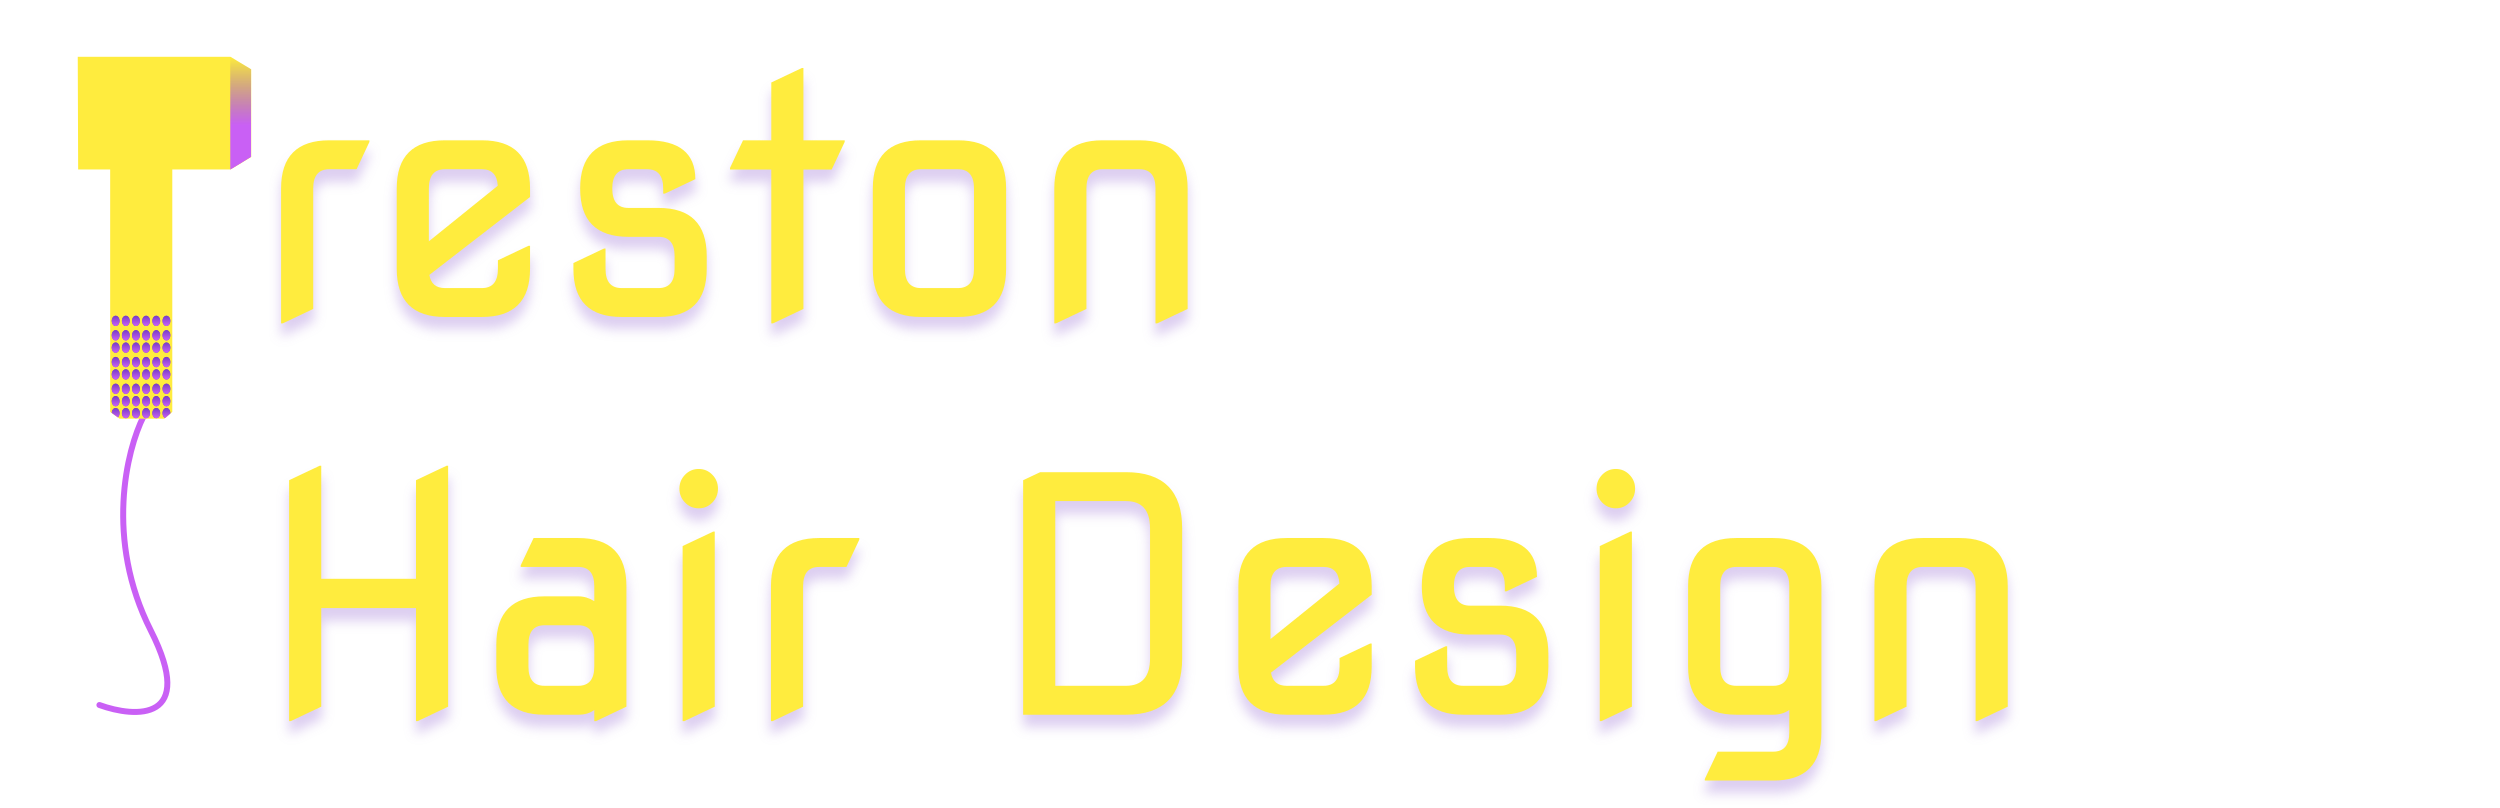
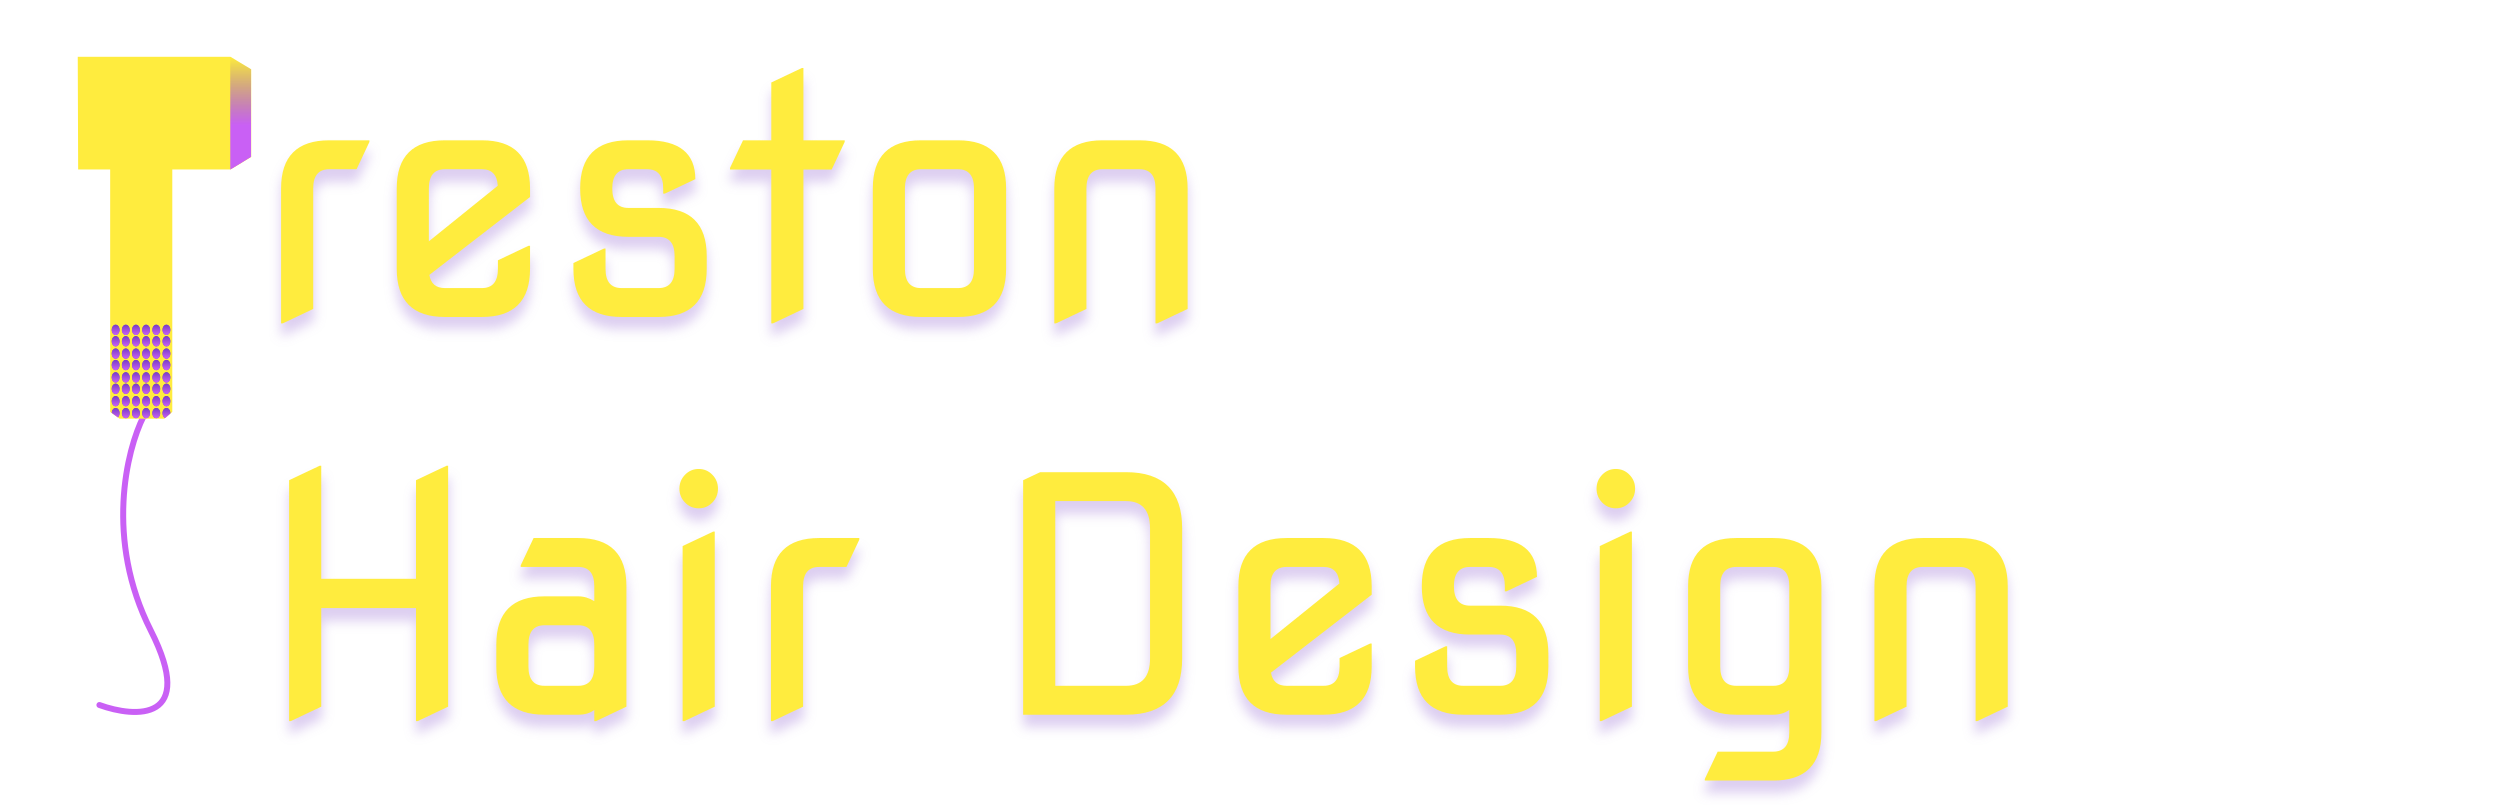
<svg xmlns="http://www.w3.org/2000/svg" width="836" height="270" viewBox="0 0 836 270" fill="none">
  <g filter="url(#filter0_d)">
    <path d="M93.994 108.148V63.031C93.994 52.289 99.365 46.918 110.107 46.918H123.535V47.455L119.238 56.586H110.107C106.527 56.586 104.736 58.734 104.736 63.031V103.314L94.531 108.148H93.994ZM148.779 106C138.037 106 132.666 100.629 132.666 89.887V63.031C132.666 52.289 138.037 46.918 148.779 46.918H161.133C171.875 46.918 177.246 52.289 177.246 63.031V65.878L143.569 91.928C144.071 94.864 145.807 96.332 148.779 96.332H161.133C164.714 96.332 166.504 94.184 166.504 89.887V87.04L176.709 82.206H177.246V89.887C177.246 100.629 171.875 106 161.133 106H148.779ZM143.408 80.702L166.45 62.118C166.235 58.43 164.463 56.586 161.133 56.586H148.779C145.199 56.586 143.408 58.734 143.408 63.031V80.702ZM207.861 106C197.119 106 191.748 100.629 191.748 89.887V87.953L201.953 83.119H202.49V89.887C202.49 94.184 204.281 96.332 207.861 96.332H220.215C223.796 96.332 225.586 94.184 225.586 89.887V85.644C225.586 81.347 223.796 79.198 220.215 79.198H210.117C199.375 79.198 194.004 73.809 194.004 63.031C194.004 52.289 199.375 46.918 210.117 46.918H216.401C227.144 46.918 232.515 51.251 232.515 59.916L222.31 64.75H221.772V63.031C221.772 58.734 219.982 56.586 216.401 56.586H210.117C206.536 56.586 204.746 58.734 204.746 63.031C204.746 67.364 206.536 69.53 210.117 69.53H220.215C230.957 69.53 236.328 74.901 236.328 85.644V89.887C236.328 100.629 230.957 106 220.215 106H207.861ZM257.92 108.148V56.693H244.116V56.156L248.467 46.918H257.92V27.582L268.125 22.748H268.662V46.918H282.466V47.455L278.115 56.693H268.662V103.314L258.457 108.148H257.92ZM307.979 96.332H320.332C323.913 96.332 325.703 94.184 325.703 89.887V63.031C325.703 58.734 323.913 56.586 320.332 56.586H307.979C304.398 56.586 302.607 58.734 302.607 63.031V89.887C302.607 94.184 304.398 96.332 307.979 96.332ZM307.979 106C297.236 106 291.865 100.629 291.865 89.887V63.031C291.865 52.289 297.236 46.918 307.979 46.918H320.332C331.074 46.918 336.445 52.289 336.445 63.031V89.887C336.445 100.629 331.074 106 320.332 106H307.979ZM352.559 108.148V63.031C352.559 52.289 357.93 46.918 368.672 46.918H381.025C391.768 46.918 397.139 52.289 397.139 63.031V103.314L386.934 108.148H386.396V63.031C386.396 58.734 384.606 56.586 381.025 56.586H368.672C365.091 56.586 363.301 58.734 363.301 63.031V103.314L353.096 108.148H352.559ZM96.68 241.148V160.582L106.885 155.748H107.422V193.561H139.111V160.582L149.316 155.748H149.854V236.314L139.648 241.148H139.111V203.336H107.422V236.314L97.217 241.148H96.68ZM182.08 229.332H193.359C196.94 229.332 198.73 227.184 198.73 222.887V215.528C198.73 211.231 196.94 209.083 193.359 209.083H182.08C178.499 209.083 176.709 211.231 176.709 215.528V222.887C176.709 227.184 178.499 229.332 182.08 229.332ZM182.08 239C171.338 239 165.967 233.629 165.967 222.887V215.528C165.967 204.786 171.338 199.415 182.08 199.415H193.359C195.221 199.415 197.012 199.952 198.73 201.026V196.031C198.73 191.734 196.94 189.586 193.359 189.586H174.131V189.049L178.428 179.918H193.359C204.102 179.918 209.473 185.289 209.473 196.031V236.314L199.268 241.148H198.73V237.389C197.37 238.463 195.579 239 193.359 239H182.08ZM229.077 168.048C227.824 166.759 227.197 165.219 227.197 163.429C227.197 161.603 227.824 160.045 229.077 158.756C230.33 157.467 231.852 156.822 233.643 156.822C235.433 156.822 236.955 157.467 238.208 158.756C239.461 160.045 240.088 161.603 240.088 163.429C240.088 165.219 239.461 166.759 238.208 168.048C236.955 169.337 235.433 169.981 233.643 169.981C231.852 169.981 230.33 169.337 229.077 168.048ZM228.271 241.148V182.604L238.477 177.77H239.014V236.314L228.809 241.148H228.271ZM257.812 241.148V196.031C257.812 185.289 263.184 179.918 273.926 179.918H287.354V180.455L283.057 189.586H273.926C270.345 189.586 268.555 191.734 268.555 196.031V236.314L258.35 241.148H257.812ZM352.881 229.332H376.514C381.885 229.332 384.57 226.288 384.57 220.201V176.695C384.57 170.608 381.885 167.564 376.514 167.564H352.881V229.332ZM342.139 239V160.582L347.832 157.896H376.514C389.046 157.896 395.312 164.163 395.312 176.695V220.201C395.312 232.734 389.046 239 376.514 239H342.139ZM430.225 239C419.482 239 414.111 233.629 414.111 222.887V196.031C414.111 185.289 419.482 179.918 430.225 179.918H442.578C453.32 179.918 458.691 185.289 458.691 196.031V198.878L425.015 224.928C425.516 227.864 427.253 229.332 430.225 229.332H442.578C446.159 229.332 447.949 227.184 447.949 222.887V220.04L458.154 215.206H458.691V222.887C458.691 233.629 453.32 239 442.578 239H430.225ZM424.854 213.702L447.896 195.118C447.681 191.43 445.908 189.586 442.578 189.586H430.225C426.644 189.586 424.854 191.734 424.854 196.031V213.702ZM489.307 239C478.564 239 473.193 233.629 473.193 222.887V220.953L483.398 216.119H483.936V222.887C483.936 227.184 485.726 229.332 489.307 229.332H501.66C505.241 229.332 507.031 227.184 507.031 222.887V218.644C507.031 214.347 505.241 212.198 501.66 212.198H491.562C480.82 212.198 475.449 206.809 475.449 196.031C475.449 185.289 480.82 179.918 491.562 179.918H497.847C508.589 179.918 513.96 184.251 513.96 192.916L503.755 197.75H503.218V196.031C503.218 191.734 501.427 189.586 497.847 189.586H491.562C487.982 189.586 486.191 191.734 486.191 196.031C486.191 200.364 487.982 202.53 491.562 202.53H501.66C512.402 202.53 517.773 207.901 517.773 218.644V222.887C517.773 233.629 512.402 239 501.66 239H489.307ZM535.767 168.048C534.513 166.759 533.887 165.219 533.887 163.429C533.887 161.603 534.513 160.045 535.767 158.756C537.02 157.467 538.542 156.822 540.332 156.822C542.122 156.822 543.644 157.467 544.897 158.756C546.151 160.045 546.777 161.603 546.777 163.429C546.777 165.219 546.151 166.759 544.897 168.048C543.644 169.337 542.122 169.981 540.332 169.981C538.542 169.981 537.02 169.337 535.767 168.048ZM534.961 241.148V182.604L545.166 177.77H545.703V236.314L535.498 241.148H534.961ZM580.615 239C569.873 239 564.502 233.629 564.502 222.887V196.031C564.502 185.289 569.873 179.918 580.615 179.918H592.969C603.711 179.918 609.082 185.289 609.082 196.031V244.908C609.082 255.65 603.711 261.021 592.969 261.021H570.088V260.484L574.385 251.354H592.969C596.549 251.354 598.34 249.205 598.34 244.908V237.389C596.836 238.463 595.046 239 592.969 239H580.615ZM580.615 229.332H592.969C596.549 229.332 598.34 227.184 598.34 222.887V196.031C598.34 191.734 596.549 189.586 592.969 189.586H580.615C577.035 189.586 575.244 191.734 575.244 196.031V222.887C575.244 227.184 577.035 229.332 580.615 229.332ZM626.807 241.148V196.031C626.807 185.289 632.178 179.918 642.92 179.918H655.273C666.016 179.918 671.387 185.289 671.387 196.031V236.314L661.182 241.148H660.645V196.031C660.645 191.734 658.854 189.586 655.273 189.586H642.92C639.339 189.586 637.549 191.734 637.549 196.031V236.314L627.344 241.148H626.807Z" fill="#FFEC3E" />
  </g>
  <path d="M47.986 139.278C42.358 150.414 34.965 180.316 50.418 210.83C65.872 241.344 45.408 240.16 33.245 235.754" stroke="#C960F5" stroke-width="2" stroke-linecap="round" stroke-linejoin="round" />
  <path d="M77.077 19H26L26.131 56.671H36.842V137.735L39.977 140H55L57.613 137.735V56.671H77.077L84 52.498V23.172L77.077 19Z" fill="#FFEC3E" />
  <mask id="mask0" mask-type="alpha" maskUnits="userSpaceOnUse" x="26" y="19" width="58" height="121">
    <path d="M77.077 19H26L26.131 56.671H36.842V137.735L39.977 140H55L57.613 137.735V56.671H77.077L84 52.498V23.172L77.077 19Z" fill="#FFEC3E" />
  </mask>
  <g mask="url(#mask0)">
-     <ellipse cx="38.671" cy="107.306" rx="1.306" ry="1.721" fill="#763DC6" />
-     <ellipse cx="38.671" cy="107.306" rx="1.306" ry="1.721" fill="url(#paint0_linear)" />
-     <ellipse cx="42.068" cy="107.306" rx="1.306" ry="1.721" fill="#763DC6" />
-     <ellipse cx="42.068" cy="107.306" rx="1.306" ry="1.721" fill="url(#paint1_linear)" />
-     <ellipse cx="45.464" cy="107.306" rx="1.306" ry="1.721" fill="#763DC6" />
-     <ellipse cx="45.464" cy="107.306" rx="1.306" ry="1.721" fill="url(#paint2_linear)" />
-     <ellipse cx="48.86" cy="107.306" rx="1.306" ry="1.721" fill="#763DC6" />
-     <ellipse cx="48.86" cy="107.306" rx="1.306" ry="1.721" fill="url(#paint3_linear)" />
-     <ellipse cx="52.257" cy="107.306" rx="1.306" ry="1.721" fill="#763DC6" />
-     <ellipse cx="52.257" cy="107.306" rx="1.306" ry="1.721" fill="url(#paint4_linear)" />
-     <ellipse cx="55.653" cy="107.306" rx="1.306" ry="1.721" fill="#763DC6" />
-     <ellipse cx="55.653" cy="107.306" rx="1.306" ry="1.721" fill="url(#paint5_linear)" />
-     <ellipse cx="38.671" cy="112.124" rx="1.306" ry="1.721" fill="#763DC6" />
-     <ellipse cx="38.671" cy="112.124" rx="1.306" ry="1.721" fill="url(#paint6_linear)" />
-     <ellipse cx="42.068" cy="112.124" rx="1.306" ry="1.721" fill="#763DC6" />
-     <ellipse cx="42.068" cy="112.124" rx="1.306" ry="1.721" fill="url(#paint7_linear)" />
-     <ellipse cx="45.464" cy="112.124" rx="1.306" ry="1.721" fill="#763DC6" />
-     <ellipse cx="45.464" cy="112.124" rx="1.306" ry="1.721" fill="url(#paint8_linear)" />
-     <ellipse cx="48.86" cy="112.124" rx="1.306" ry="1.721" fill="#763DC6" />
-     <ellipse cx="48.86" cy="112.124" rx="1.306" ry="1.721" fill="url(#paint9_linear)" />
-     <ellipse cx="52.257" cy="112.124" rx="1.306" ry="1.721" fill="#763DC6" />
-     <ellipse cx="52.257" cy="112.124" rx="1.306" ry="1.721" fill="url(#paint10_linear)" />
-     <ellipse cx="55.653" cy="112.124" rx="1.306" ry="1.721" fill="#763DC6" />
-     <ellipse cx="55.653" cy="112.124" rx="1.306" ry="1.721" fill="url(#paint11_linear)" />
-     <ellipse cx="38.671" cy="116.254" rx="1.306" ry="1.721" fill="#763DC6" />
-     <ellipse cx="38.671" cy="116.254" rx="1.306" ry="1.721" fill="url(#paint12_linear)" />
-     <ellipse cx="42.068" cy="116.254" rx="1.306" ry="1.721" fill="#763DC6" />
-     <ellipse cx="42.068" cy="116.254" rx="1.306" ry="1.721" fill="url(#paint13_linear)" />
-     <ellipse cx="45.464" cy="116.254" rx="1.306" ry="1.721" fill="#763DC6" />
-     <ellipse cx="45.464" cy="116.254" rx="1.306" ry="1.721" fill="url(#paint14_linear)" />
-     <ellipse cx="48.86" cy="116.254" rx="1.306" ry="1.721" fill="#763DC6" />
-     <ellipse cx="48.86" cy="116.254" rx="1.306" ry="1.721" fill="url(#paint15_linear)" />
-     <ellipse cx="52.257" cy="116.254" rx="1.306" ry="1.721" fill="#763DC6" />
-     <ellipse cx="52.257" cy="116.254" rx="1.306" ry="1.721" fill="url(#paint16_linear)" />
-     <ellipse cx="55.653" cy="116.254" rx="1.306" ry="1.721" fill="#763DC6" />
-     <ellipse cx="55.653" cy="116.254" rx="1.306" ry="1.721" fill="url(#paint17_linear)" />
-     <ellipse cx="38.671" cy="121.072" rx="1.306" ry="1.721" fill="#763DC6" />
-     <ellipse cx="38.671" cy="121.072" rx="1.306" ry="1.721" fill="url(#paint18_linear)" />
-     <ellipse cx="42.068" cy="121.072" rx="1.306" ry="1.721" fill="#763DC6" />
-     <ellipse cx="42.068" cy="121.072" rx="1.306" ry="1.721" fill="url(#paint19_linear)" />
-     <ellipse cx="45.464" cy="121.072" rx="1.306" ry="1.721" fill="#763DC6" />
-     <ellipse cx="45.464" cy="121.072" rx="1.306" ry="1.721" fill="url(#paint20_linear)" />
-     <ellipse cx="48.86" cy="121.072" rx="1.306" ry="1.721" fill="#763DC6" />
-     <ellipse cx="48.86" cy="121.072" rx="1.306" ry="1.721" fill="url(#paint21_linear)" />
-     <ellipse cx="52.257" cy="121.072" rx="1.306" ry="1.721" fill="#763DC6" />
-     <ellipse cx="52.257" cy="121.072" rx="1.306" ry="1.721" fill="url(#paint22_linear)" />
-     <ellipse cx="55.653" cy="121.072" rx="1.306" ry="1.721" fill="#763DC6" />
-     <ellipse cx="55.653" cy="121.072" rx="1.306" ry="1.721" fill="url(#paint23_linear)" />
-     <ellipse cx="38.671" cy="125.202" rx="1.306" ry="1.721" fill="#763DC6" />
-     <ellipse cx="38.671" cy="125.202" rx="1.306" ry="1.721" fill="url(#paint24_linear)" />
-     <ellipse cx="42.068" cy="125.202" rx="1.306" ry="1.721" fill="#763DC6" />
-     <ellipse cx="42.068" cy="125.202" rx="1.306" ry="1.721" fill="url(#paint25_linear)" />
-     <ellipse cx="45.464" cy="125.202" rx="1.306" ry="1.721" fill="#763DC6" />
-     <ellipse cx="45.464" cy="125.202" rx="1.306" ry="1.721" fill="url(#paint26_linear)" />
-     <ellipse cx="48.86" cy="125.202" rx="1.306" ry="1.721" fill="#763DC6" />
-     <ellipse cx="48.86" cy="125.202" rx="1.306" ry="1.721" fill="url(#paint27_linear)" />
-     <ellipse cx="52.257" cy="125.202" rx="1.306" ry="1.721" fill="#763DC6" />
-     <ellipse cx="52.257" cy="125.202" rx="1.306" ry="1.721" fill="url(#paint28_linear)" />
-     <ellipse cx="55.653" cy="125.202" rx="1.306" ry="1.721" fill="#763DC6" />
-     <ellipse cx="55.653" cy="125.202" rx="1.306" ry="1.721" fill="url(#paint29_linear)" />
+     <ellipse cx="38.671" cy="110.306" rx="1.306" ry="1.721" fill="#763DC6" />
+     <ellipse cx="38.671" cy="110.306" rx="1.306" ry="1.721" fill="url(#paint0_linear)" />
+     <ellipse cx="42.068" cy="110.306" rx="1.306" ry="1.721" fill="#763DC6" />
+     <ellipse cx="42.068" cy="110.306" rx="1.306" ry="1.721" fill="url(#paint1_linear)" />
+     <ellipse cx="45.464" cy="110.306" rx="1.306" ry="1.721" fill="#763DC6" />
+     <ellipse cx="45.464" cy="110.306" rx="1.306" ry="1.721" fill="url(#paint2_linear)" />
+     <ellipse cx="48.86" cy="110.306" rx="1.306" ry="1.721" fill="#763DC6" />
+     <ellipse cx="48.86" cy="110.306" rx="1.306" ry="1.721" fill="url(#paint3_linear)" />
+     <ellipse cx="52.257" cy="110.306" rx="1.306" ry="1.721" fill="#763DC6" />
+     <ellipse cx="52.257" cy="110.306" rx="1.306" ry="1.721" fill="url(#paint4_linear)" />
+     <ellipse cx="55.653" cy="110.306" rx="1.306" ry="1.721" fill="#763DC6" />
+     <ellipse cx="55.653" cy="110.306" rx="1.306" ry="1.721" fill="url(#paint5_linear)" />
+     <ellipse cx="38.671" cy="114.124" rx="1.306" ry="1.721" fill="#763DC6" />
+     <ellipse cx="38.671" cy="114.124" rx="1.306" ry="1.721" fill="url(#paint6_linear)" />
+     <ellipse cx="42.068" cy="114.124" rx="1.306" ry="1.721" fill="#763DC6" />
+     <ellipse cx="42.068" cy="114.124" rx="1.306" ry="1.721" fill="url(#paint7_linear)" />
+     <ellipse cx="45.464" cy="114.124" rx="1.306" ry="1.721" fill="#763DC6" />
+     <ellipse cx="45.464" cy="114.124" rx="1.306" ry="1.721" fill="url(#paint8_linear)" />
+     <ellipse cx="48.86" cy="114.124" rx="1.306" ry="1.721" fill="#763DC6" />
+     <ellipse cx="48.86" cy="114.124" rx="1.306" ry="1.721" fill="url(#paint9_linear)" />
+     <ellipse cx="52.257" cy="114.124" rx="1.306" ry="1.721" fill="#763DC6" />
+     <ellipse cx="52.257" cy="114.124" rx="1.306" ry="1.721" fill="url(#paint10_linear)" />
+     <ellipse cx="55.653" cy="114.124" rx="1.306" ry="1.721" fill="#763DC6" />
+     <ellipse cx="55.653" cy="114.124" rx="1.306" ry="1.721" fill="url(#paint11_linear)" />
+     <ellipse cx="38.671" cy="118.254" rx="1.306" ry="1.721" fill="#763DC6" />
+     <ellipse cx="38.671" cy="118.254" rx="1.306" ry="1.721" fill="url(#paint12_linear)" />
+     <ellipse cx="42.068" cy="118.254" rx="1.306" ry="1.721" fill="#763DC6" />
+     <ellipse cx="42.068" cy="118.254" rx="1.306" ry="1.721" fill="url(#paint13_linear)" />
+     <ellipse cx="45.464" cy="118.254" rx="1.306" ry="1.721" fill="#763DC6" />
+     <ellipse cx="45.464" cy="118.254" rx="1.306" ry="1.721" fill="url(#paint14_linear)" />
+     <ellipse cx="48.86" cy="118.254" rx="1.306" ry="1.721" fill="#763DC6" />
+     <ellipse cx="48.86" cy="118.254" rx="1.306" ry="1.721" fill="url(#paint15_linear)" />
+     <ellipse cx="52.257" cy="118.254" rx="1.306" ry="1.721" fill="#763DC6" />
+     <ellipse cx="52.257" cy="118.254" rx="1.306" ry="1.721" fill="url(#paint16_linear)" />
+     <ellipse cx="55.653" cy="118.254" rx="1.306" ry="1.721" fill="#763DC6" />
+     <ellipse cx="55.653" cy="118.254" rx="1.306" ry="1.721" fill="url(#paint17_linear)" />
+     <ellipse cx="38.671" cy="122.072" rx="1.306" ry="1.721" fill="#763DC6" />
+     <ellipse cx="38.671" cy="122.072" rx="1.306" ry="1.721" fill="url(#paint18_linear)" />
+     <ellipse cx="42.068" cy="122.072" rx="1.306" ry="1.721" fill="#763DC6" />
+     <ellipse cx="42.068" cy="122.072" rx="1.306" ry="1.721" fill="url(#paint19_linear)" />
+     <ellipse cx="45.464" cy="122.072" rx="1.306" ry="1.721" fill="#763DC6" />
+     <ellipse cx="45.464" cy="122.072" rx="1.306" ry="1.721" fill="url(#paint20_linear)" />
+     <ellipse cx="48.86" cy="122.072" rx="1.306" ry="1.721" fill="#763DC6" />
+     <ellipse cx="48.86" cy="122.072" rx="1.306" ry="1.721" fill="url(#paint21_linear)" />
+     <ellipse cx="52.257" cy="122.072" rx="1.306" ry="1.721" fill="#763DC6" />
+     <ellipse cx="52.257" cy="122.072" rx="1.306" ry="1.721" fill="url(#paint22_linear)" />
+     <ellipse cx="55.653" cy="122.072" rx="1.306" ry="1.721" fill="#763DC6" />
+     <ellipse cx="55.653" cy="122.072" rx="1.306" ry="1.721" fill="url(#paint23_linear)" />
+     <ellipse cx="38.671" cy="126.202" rx="1.306" ry="1.721" fill="#763DC6" />
+     <ellipse cx="38.671" cy="126.202" rx="1.306" ry="1.721" fill="url(#paint24_linear)" />
+     <ellipse cx="42.068" cy="126.202" rx="1.306" ry="1.721" fill="#763DC6" />
+     <ellipse cx="42.068" cy="126.202" rx="1.306" ry="1.721" fill="url(#paint25_linear)" />
+     <ellipse cx="45.464" cy="126.202" rx="1.306" ry="1.721" fill="#763DC6" />
+     <ellipse cx="45.464" cy="126.202" rx="1.306" ry="1.721" fill="url(#paint26_linear)" />
+     <ellipse cx="48.86" cy="126.202" rx="1.306" ry="1.721" fill="#763DC6" />
+     <ellipse cx="48.86" cy="126.202" rx="1.306" ry="1.721" fill="url(#paint27_linear)" />
+     <ellipse cx="52.257" cy="126.202" rx="1.306" ry="1.721" fill="#763DC6" />
+     <ellipse cx="52.257" cy="126.202" rx="1.306" ry="1.721" fill="url(#paint28_linear)" />
+     <ellipse cx="55.653" cy="126.202" rx="1.306" ry="1.721" fill="#763DC6" />
+     <ellipse cx="55.653" cy="126.202" rx="1.306" ry="1.721" fill="url(#paint29_linear)" />
    <ellipse cx="38.671" cy="130.02" rx="1.306" ry="1.721" fill="#763DC6" />
    <ellipse cx="38.671" cy="130.02" rx="1.306" ry="1.721" fill="url(#paint30_linear)" />
    <ellipse cx="42.068" cy="130.02" rx="1.306" ry="1.721" fill="#763DC6" />
    <ellipse cx="42.068" cy="130.02" rx="1.306" ry="1.721" fill="url(#paint31_linear)" />
    <ellipse cx="45.464" cy="130.02" rx="1.306" ry="1.721" fill="#763DC6" />
    <ellipse cx="45.464" cy="130.02" rx="1.306" ry="1.721" fill="url(#paint32_linear)" />
    <ellipse cx="48.86" cy="130.02" rx="1.306" ry="1.721" fill="#763DC6" />
    <ellipse cx="48.86" cy="130.02" rx="1.306" ry="1.721" fill="url(#paint33_linear)" />
    <ellipse cx="52.257" cy="130.02" rx="1.306" ry="1.721" fill="#763DC6" />
    <ellipse cx="52.257" cy="130.02" rx="1.306" ry="1.721" fill="url(#paint34_linear)" />
    <ellipse cx="55.653" cy="130.02" rx="1.306" ry="1.721" fill="#763DC6" />
    <ellipse cx="55.653" cy="130.02" rx="1.306" ry="1.721" fill="url(#paint35_linear)" />
    <ellipse cx="38.671" cy="134.149" rx="1.306" ry="1.721" fill="#763DC6" />
    <ellipse cx="38.671" cy="134.149" rx="1.306" ry="1.721" fill="url(#paint36_linear)" />
    <ellipse cx="42.068" cy="134.149" rx="1.306" ry="1.721" fill="#763DC6" />
    <ellipse cx="42.068" cy="134.149" rx="1.306" ry="1.721" fill="url(#paint37_linear)" />
    <ellipse cx="45.464" cy="134.149" rx="1.306" ry="1.721" fill="#763DC6" />
    <ellipse cx="45.464" cy="134.149" rx="1.306" ry="1.721" fill="url(#paint38_linear)" />
    <ellipse cx="48.86" cy="134.149" rx="1.306" ry="1.721" fill="#763DC6" />
    <ellipse cx="48.86" cy="134.149" rx="1.306" ry="1.721" fill="url(#paint39_linear)" />
    <ellipse cx="52.257" cy="134.149" rx="1.306" ry="1.721" fill="#763DC6" />
    <ellipse cx="52.257" cy="134.149" rx="1.306" ry="1.721" fill="url(#paint40_linear)" />
    <ellipse cx="55.653" cy="134.149" rx="1.306" ry="1.721" fill="#763DC6" />
    <ellipse cx="55.653" cy="134.149" rx="1.306" ry="1.721" fill="url(#paint41_linear)" />
    <ellipse cx="38.671" cy="138.149" rx="1.306" ry="1.721" fill="#763DC6" />
    <ellipse cx="38.671" cy="138.149" rx="1.306" ry="1.721" fill="url(#paint42_linear)" />
    <ellipse cx="42.068" cy="138.149" rx="1.306" ry="1.721" fill="#763DC6" />
    <ellipse cx="42.068" cy="138.149" rx="1.306" ry="1.721" fill="url(#paint43_linear)" />
    <ellipse cx="45.464" cy="138.149" rx="1.306" ry="1.721" fill="#763DC6" />
    <ellipse cx="45.464" cy="138.149" rx="1.306" ry="1.721" fill="url(#paint44_linear)" />
    <ellipse cx="48.86" cy="138.149" rx="1.306" ry="1.721" fill="#763DC6" />
    <ellipse cx="48.86" cy="138.149" rx="1.306" ry="1.721" fill="url(#paint45_linear)" />
    <ellipse cx="52.257" cy="138.149" rx="1.306" ry="1.721" fill="#763DC6" />
    <ellipse cx="52.257" cy="138.149" rx="1.306" ry="1.721" fill="url(#paint46_linear)" />
    <ellipse cx="55.653" cy="138.149" rx="1.306" ry="1.721" fill="#763DC6" />
    <ellipse cx="55.653" cy="138.149" rx="1.306" ry="1.721" fill="url(#paint47_linear)" />
    <path d="M84 23L77 19V57L84 52.5V23Z" fill="url(#paint48_linear)" />
  </g>
  <defs>
    <filter id="filter0_d" x="89.994" y="22.748" width="585.393" height="246.273" filterUnits="userSpaceOnUse" color-interpolation-filters="sRGB">
      <feFlood flood-opacity="0" result="BackgroundImageFix" />
      <feColorMatrix in="SourceAlpha" type="matrix" values="0 0 0 0 0 0 0 0 0 0 0 0 0 0 0 0 0 0 127 0" />
      <feOffset dy="4" />
      <feGaussianBlur stdDeviation="2" />
      <feColorMatrix type="matrix" values="0 0 0 0 0.463 0 0 0 0 0.239 0 0 0 0 0.776 0 0 0 0.25 0" />
      <feBlend mode="normal" in2="BackgroundImageFix" result="effect1_dropShadow" />
      <feBlend mode="normal" in="SourceGraphic" in2="effect1_dropShadow" result="shape" />
    </filter>
-     <linearGradient id="paint0_linear" x1="38.671" y1="105.585" x2="38.671" y2="109.027" gradientUnits="userSpaceOnUse">
-       <stop stop-color="#763DC6" />
-       <stop offset="0.562" stop-color="#A551E0" />
-       <stop offset="1" stop-color="#C960F5" />
-     </linearGradient>
-     <linearGradient id="paint1_linear" x1="42.068" y1="105.585" x2="42.068" y2="109.027" gradientUnits="userSpaceOnUse">
-       <stop stop-color="#763DC6" />
-       <stop offset="0.562" stop-color="#A551E0" />
-       <stop offset="1" stop-color="#C960F5" />
-     </linearGradient>
-     <linearGradient id="paint2_linear" x1="45.464" y1="105.585" x2="45.464" y2="109.027" gradientUnits="userSpaceOnUse">
-       <stop stop-color="#763DC6" />
-       <stop offset="0.562" stop-color="#A551E0" />
-       <stop offset="1" stop-color="#C960F5" />
-     </linearGradient>
-     <linearGradient id="paint3_linear" x1="48.86" y1="105.585" x2="48.86" y2="109.027" gradientUnits="userSpaceOnUse">
-       <stop stop-color="#763DC6" />
-       <stop offset="0.562" stop-color="#A551E0" />
-       <stop offset="1" stop-color="#C960F5" />
-     </linearGradient>
-     <linearGradient id="paint4_linear" x1="52.257" y1="105.585" x2="52.257" y2="109.027" gradientUnits="userSpaceOnUse">
-       <stop stop-color="#763DC6" />
-       <stop offset="0.562" stop-color="#A551E0" />
-       <stop offset="1" stop-color="#C960F5" />
-     </linearGradient>
-     <linearGradient id="paint5_linear" x1="55.653" y1="105.585" x2="55.653" y2="109.027" gradientUnits="userSpaceOnUse">
-       <stop stop-color="#763DC6" />
-       <stop offset="0.562" stop-color="#A551E0" />
-       <stop offset="1" stop-color="#C960F5" />
-     </linearGradient>
-     <linearGradient id="paint6_linear" x1="38.671" y1="110.403" x2="38.671" y2="113.845" gradientUnits="userSpaceOnUse">
-       <stop stop-color="#763DC6" />
-       <stop offset="0.562" stop-color="#A551E0" />
-       <stop offset="1" stop-color="#C960F5" />
-     </linearGradient>
-     <linearGradient id="paint7_linear" x1="42.068" y1="110.403" x2="42.068" y2="113.845" gradientUnits="userSpaceOnUse">
-       <stop stop-color="#763DC6" />
-       <stop offset="0.562" stop-color="#A551E0" />
-       <stop offset="1" stop-color="#C960F5" />
-     </linearGradient>
-     <linearGradient id="paint8_linear" x1="45.464" y1="110.403" x2="45.464" y2="113.845" gradientUnits="userSpaceOnUse">
-       <stop stop-color="#763DC6" />
-       <stop offset="0.562" stop-color="#A551E0" />
-       <stop offset="1" stop-color="#C960F5" />
-     </linearGradient>
-     <linearGradient id="paint9_linear" x1="48.86" y1="110.403" x2="48.86" y2="113.845" gradientUnits="userSpaceOnUse">
-       <stop stop-color="#763DC6" />
-       <stop offset="0.562" stop-color="#A551E0" />
-       <stop offset="1" stop-color="#C960F5" />
-     </linearGradient>
-     <linearGradient id="paint10_linear" x1="52.257" y1="110.403" x2="52.257" y2="113.845" gradientUnits="userSpaceOnUse">
-       <stop stop-color="#763DC6" />
-       <stop offset="0.562" stop-color="#A551E0" />
-       <stop offset="1" stop-color="#C960F5" />
-     </linearGradient>
-     <linearGradient id="paint11_linear" x1="55.653" y1="110.403" x2="55.653" y2="113.845" gradientUnits="userSpaceOnUse">
-       <stop stop-color="#763DC6" />
-       <stop offset="0.562" stop-color="#A551E0" />
-       <stop offset="1" stop-color="#C960F5" />
-     </linearGradient>
-     <linearGradient id="paint12_linear" x1="38.671" y1="114.533" x2="38.671" y2="117.974" gradientUnits="userSpaceOnUse">
-       <stop stop-color="#763DC6" />
-       <stop offset="0.562" stop-color="#A551E0" />
-       <stop offset="1" stop-color="#C960F5" />
-     </linearGradient>
-     <linearGradient id="paint13_linear" x1="42.068" y1="114.533" x2="42.068" y2="117.974" gradientUnits="userSpaceOnUse">
-       <stop stop-color="#763DC6" />
-       <stop offset="0.562" stop-color="#A551E0" />
-       <stop offset="1" stop-color="#C960F5" />
-     </linearGradient>
-     <linearGradient id="paint14_linear" x1="45.464" y1="114.533" x2="45.464" y2="117.974" gradientUnits="userSpaceOnUse">
-       <stop stop-color="#763DC6" />
-       <stop offset="0.562" stop-color="#A551E0" />
-       <stop offset="1" stop-color="#C960F5" />
-     </linearGradient>
-     <linearGradient id="paint15_linear" x1="48.86" y1="114.533" x2="48.86" y2="117.974" gradientUnits="userSpaceOnUse">
-       <stop stop-color="#763DC6" />
-       <stop offset="0.562" stop-color="#A551E0" />
-       <stop offset="1" stop-color="#C960F5" />
-     </linearGradient>
-     <linearGradient id="paint16_linear" x1="52.257" y1="114.533" x2="52.257" y2="117.974" gradientUnits="userSpaceOnUse">
-       <stop stop-color="#763DC6" />
-       <stop offset="0.562" stop-color="#A551E0" />
-       <stop offset="1" stop-color="#C960F5" />
-     </linearGradient>
-     <linearGradient id="paint17_linear" x1="55.653" y1="114.533" x2="55.653" y2="117.974" gradientUnits="userSpaceOnUse">
-       <stop stop-color="#763DC6" />
-       <stop offset="0.562" stop-color="#A551E0" />
-       <stop offset="1" stop-color="#C960F5" />
-     </linearGradient>
-     <linearGradient id="paint18_linear" x1="38.671" y1="119.351" x2="38.671" y2="122.793" gradientUnits="userSpaceOnUse">
-       <stop stop-color="#763DC6" />
-       <stop offset="0.562" stop-color="#A551E0" />
-       <stop offset="1" stop-color="#C960F5" />
-     </linearGradient>
-     <linearGradient id="paint19_linear" x1="42.068" y1="119.351" x2="42.068" y2="122.793" gradientUnits="userSpaceOnUse">
-       <stop stop-color="#763DC6" />
-       <stop offset="0.562" stop-color="#A551E0" />
-       <stop offset="1" stop-color="#C960F5" />
-     </linearGradient>
-     <linearGradient id="paint20_linear" x1="45.464" y1="119.351" x2="45.464" y2="122.793" gradientUnits="userSpaceOnUse">
-       <stop stop-color="#763DC6" />
-       <stop offset="0.562" stop-color="#A551E0" />
-       <stop offset="1" stop-color="#C960F5" />
-     </linearGradient>
-     <linearGradient id="paint21_linear" x1="48.86" y1="119.351" x2="48.86" y2="122.793" gradientUnits="userSpaceOnUse">
-       <stop stop-color="#763DC6" />
-       <stop offset="0.562" stop-color="#A551E0" />
-       <stop offset="1" stop-color="#C960F5" />
-     </linearGradient>
-     <linearGradient id="paint22_linear" x1="52.257" y1="119.351" x2="52.257" y2="122.793" gradientUnits="userSpaceOnUse">
-       <stop stop-color="#763DC6" />
-       <stop offset="0.562" stop-color="#A551E0" />
-       <stop offset="1" stop-color="#C960F5" />
-     </linearGradient>
-     <linearGradient id="paint23_linear" x1="55.653" y1="119.351" x2="55.653" y2="122.793" gradientUnits="userSpaceOnUse">
-       <stop stop-color="#763DC6" />
-       <stop offset="0.562" stop-color="#A551E0" />
-       <stop offset="1" stop-color="#C960F5" />
-     </linearGradient>
-     <linearGradient id="paint24_linear" x1="38.671" y1="123.481" x2="38.671" y2="126.922" gradientUnits="userSpaceOnUse">
-       <stop stop-color="#763DC6" />
-       <stop offset="0.562" stop-color="#A551E0" />
-       <stop offset="1" stop-color="#C960F5" />
-     </linearGradient>
-     <linearGradient id="paint25_linear" x1="42.068" y1="123.481" x2="42.068" y2="126.922" gradientUnits="userSpaceOnUse">
-       <stop stop-color="#763DC6" />
-       <stop offset="0.562" stop-color="#A551E0" />
-       <stop offset="1" stop-color="#C960F5" />
-     </linearGradient>
-     <linearGradient id="paint26_linear" x1="45.464" y1="123.481" x2="45.464" y2="126.922" gradientUnits="userSpaceOnUse">
-       <stop stop-color="#763DC6" />
-       <stop offset="0.562" stop-color="#A551E0" />
-       <stop offset="1" stop-color="#C960F5" />
-     </linearGradient>
-     <linearGradient id="paint27_linear" x1="48.86" y1="123.481" x2="48.86" y2="126.922" gradientUnits="userSpaceOnUse">
-       <stop stop-color="#763DC6" />
-       <stop offset="0.562" stop-color="#A551E0" />
-       <stop offset="1" stop-color="#C960F5" />
-     </linearGradient>
-     <linearGradient id="paint28_linear" x1="52.257" y1="123.481" x2="52.257" y2="126.922" gradientUnits="userSpaceOnUse">
-       <stop stop-color="#763DC6" />
-       <stop offset="0.562" stop-color="#A551E0" />
-       <stop offset="1" stop-color="#C960F5" />
-     </linearGradient>
-     <linearGradient id="paint29_linear" x1="55.653" y1="123.481" x2="55.653" y2="126.922" gradientUnits="userSpaceOnUse">
+     <linearGradient id="paint0_linear" x1="38.671" y1="108.585" x2="38.671" y2="112.027" gradientUnits="userSpaceOnUse">
+       <stop stop-color="#763DC6" />
+       <stop offset="0.562" stop-color="#A551E0" />
+       <stop offset="1" stop-color="#C960F5" />
+     </linearGradient>
+     <linearGradient id="paint1_linear" x1="42.068" y1="108.585" x2="42.068" y2="112.027" gradientUnits="userSpaceOnUse">
+       <stop stop-color="#763DC6" />
+       <stop offset="0.562" stop-color="#A551E0" />
+       <stop offset="1" stop-color="#C960F5" />
+     </linearGradient>
+     <linearGradient id="paint2_linear" x1="45.464" y1="108.585" x2="45.464" y2="112.027" gradientUnits="userSpaceOnUse">
+       <stop stop-color="#763DC6" />
+       <stop offset="0.562" stop-color="#A551E0" />
+       <stop offset="1" stop-color="#C960F5" />
+     </linearGradient>
+     <linearGradient id="paint3_linear" x1="48.86" y1="108.585" x2="48.86" y2="112.027" gradientUnits="userSpaceOnUse">
+       <stop stop-color="#763DC6" />
+       <stop offset="0.562" stop-color="#A551E0" />
+       <stop offset="1" stop-color="#C960F5" />
+     </linearGradient>
+     <linearGradient id="paint4_linear" x1="52.257" y1="108.585" x2="52.257" y2="112.027" gradientUnits="userSpaceOnUse">
+       <stop stop-color="#763DC6" />
+       <stop offset="0.562" stop-color="#A551E0" />
+       <stop offset="1" stop-color="#C960F5" />
+     </linearGradient>
+     <linearGradient id="paint5_linear" x1="55.653" y1="108.585" x2="55.653" y2="112.027" gradientUnits="userSpaceOnUse">
+       <stop stop-color="#763DC6" />
+       <stop offset="0.562" stop-color="#A551E0" />
+       <stop offset="1" stop-color="#C960F5" />
+     </linearGradient>
+     <linearGradient id="paint6_linear" x1="38.671" y1="112.403" x2="38.671" y2="115.845" gradientUnits="userSpaceOnUse">
+       <stop stop-color="#763DC6" />
+       <stop offset="0.562" stop-color="#A551E0" />
+       <stop offset="1" stop-color="#C960F5" />
+     </linearGradient>
+     <linearGradient id="paint7_linear" x1="42.068" y1="112.403" x2="42.068" y2="115.845" gradientUnits="userSpaceOnUse">
+       <stop stop-color="#763DC6" />
+       <stop offset="0.562" stop-color="#A551E0" />
+       <stop offset="1" stop-color="#C960F5" />
+     </linearGradient>
+     <linearGradient id="paint8_linear" x1="45.464" y1="112.403" x2="45.464" y2="115.845" gradientUnits="userSpaceOnUse">
+       <stop stop-color="#763DC6" />
+       <stop offset="0.562" stop-color="#A551E0" />
+       <stop offset="1" stop-color="#C960F5" />
+     </linearGradient>
+     <linearGradient id="paint9_linear" x1="48.86" y1="112.403" x2="48.86" y2="115.845" gradientUnits="userSpaceOnUse">
+       <stop stop-color="#763DC6" />
+       <stop offset="0.562" stop-color="#A551E0" />
+       <stop offset="1" stop-color="#C960F5" />
+     </linearGradient>
+     <linearGradient id="paint10_linear" x1="52.257" y1="112.403" x2="52.257" y2="115.845" gradientUnits="userSpaceOnUse">
+       <stop stop-color="#763DC6" />
+       <stop offset="0.562" stop-color="#A551E0" />
+       <stop offset="1" stop-color="#C960F5" />
+     </linearGradient>
+     <linearGradient id="paint11_linear" x1="55.653" y1="112.403" x2="55.653" y2="115.845" gradientUnits="userSpaceOnUse">
+       <stop stop-color="#763DC6" />
+       <stop offset="0.562" stop-color="#A551E0" />
+       <stop offset="1" stop-color="#C960F5" />
+     </linearGradient>
+     <linearGradient id="paint12_linear" x1="38.671" y1="116.533" x2="38.671" y2="119.974" gradientUnits="userSpaceOnUse">
+       <stop stop-color="#763DC6" />
+       <stop offset="0.562" stop-color="#A551E0" />
+       <stop offset="1" stop-color="#C960F5" />
+     </linearGradient>
+     <linearGradient id="paint13_linear" x1="42.068" y1="116.533" x2="42.068" y2="119.974" gradientUnits="userSpaceOnUse">
+       <stop stop-color="#763DC6" />
+       <stop offset="0.562" stop-color="#A551E0" />
+       <stop offset="1" stop-color="#C960F5" />
+     </linearGradient>
+     <linearGradient id="paint14_linear" x1="45.464" y1="116.533" x2="45.464" y2="119.974" gradientUnits="userSpaceOnUse">
+       <stop stop-color="#763DC6" />
+       <stop offset="0.562" stop-color="#A551E0" />
+       <stop offset="1" stop-color="#C960F5" />
+     </linearGradient>
+     <linearGradient id="paint15_linear" x1="48.86" y1="116.533" x2="48.86" y2="119.974" gradientUnits="userSpaceOnUse">
+       <stop stop-color="#763DC6" />
+       <stop offset="0.562" stop-color="#A551E0" />
+       <stop offset="1" stop-color="#C960F5" />
+     </linearGradient>
+     <linearGradient id="paint16_linear" x1="52.257" y1="116.533" x2="52.257" y2="119.974" gradientUnits="userSpaceOnUse">
+       <stop stop-color="#763DC6" />
+       <stop offset="0.562" stop-color="#A551E0" />
+       <stop offset="1" stop-color="#C960F5" />
+     </linearGradient>
+     <linearGradient id="paint17_linear" x1="55.653" y1="116.533" x2="55.653" y2="119.974" gradientUnits="userSpaceOnUse">
+       <stop stop-color="#763DC6" />
+       <stop offset="0.562" stop-color="#A551E0" />
+       <stop offset="1" stop-color="#C960F5" />
+     </linearGradient>
+     <linearGradient id="paint18_linear" x1="38.671" y1="120.351" x2="38.671" y2="123.793" gradientUnits="userSpaceOnUse">
+       <stop stop-color="#763DC6" />
+       <stop offset="0.562" stop-color="#A551E0" />
+       <stop offset="1" stop-color="#C960F5" />
+     </linearGradient>
+     <linearGradient id="paint19_linear" x1="42.068" y1="120.351" x2="42.068" y2="123.793" gradientUnits="userSpaceOnUse">
+       <stop stop-color="#763DC6" />
+       <stop offset="0.562" stop-color="#A551E0" />
+       <stop offset="1" stop-color="#C960F5" />
+     </linearGradient>
+     <linearGradient id="paint20_linear" x1="45.464" y1="120.351" x2="45.464" y2="123.793" gradientUnits="userSpaceOnUse">
+       <stop stop-color="#763DC6" />
+       <stop offset="0.562" stop-color="#A551E0" />
+       <stop offset="1" stop-color="#C960F5" />
+     </linearGradient>
+     <linearGradient id="paint21_linear" x1="48.86" y1="120.351" x2="48.86" y2="123.793" gradientUnits="userSpaceOnUse">
+       <stop stop-color="#763DC6" />
+       <stop offset="0.562" stop-color="#A551E0" />
+       <stop offset="1" stop-color="#C960F5" />
+     </linearGradient>
+     <linearGradient id="paint22_linear" x1="52.257" y1="120.351" x2="52.257" y2="123.793" gradientUnits="userSpaceOnUse">
+       <stop stop-color="#763DC6" />
+       <stop offset="0.562" stop-color="#A551E0" />
+       <stop offset="1" stop-color="#C960F5" />
+     </linearGradient>
+     <linearGradient id="paint23_linear" x1="55.653" y1="120.351" x2="55.653" y2="123.793" gradientUnits="userSpaceOnUse">
+       <stop stop-color="#763DC6" />
+       <stop offset="0.562" stop-color="#A551E0" />
+       <stop offset="1" stop-color="#C960F5" />
+     </linearGradient>
+     <linearGradient id="paint24_linear" x1="38.671" y1="124.481" x2="38.671" y2="127.922" gradientUnits="userSpaceOnUse">
+       <stop stop-color="#763DC6" />
+       <stop offset="0.562" stop-color="#A551E0" />
+       <stop offset="1" stop-color="#C960F5" />
+     </linearGradient>
+     <linearGradient id="paint25_linear" x1="42.068" y1="124.481" x2="42.068" y2="127.922" gradientUnits="userSpaceOnUse">
+       <stop stop-color="#763DC6" />
+       <stop offset="0.562" stop-color="#A551E0" />
+       <stop offset="1" stop-color="#C960F5" />
+     </linearGradient>
+     <linearGradient id="paint26_linear" x1="45.464" y1="124.481" x2="45.464" y2="127.922" gradientUnits="userSpaceOnUse">
+       <stop stop-color="#763DC6" />
+       <stop offset="0.562" stop-color="#A551E0" />
+       <stop offset="1" stop-color="#C960F5" />
+     </linearGradient>
+     <linearGradient id="paint27_linear" x1="48.86" y1="124.481" x2="48.86" y2="127.922" gradientUnits="userSpaceOnUse">
+       <stop stop-color="#763DC6" />
+       <stop offset="0.562" stop-color="#A551E0" />
+       <stop offset="1" stop-color="#C960F5" />
+     </linearGradient>
+     <linearGradient id="paint28_linear" x1="52.257" y1="124.481" x2="52.257" y2="127.922" gradientUnits="userSpaceOnUse">
+       <stop stop-color="#763DC6" />
+       <stop offset="0.562" stop-color="#A551E0" />
+       <stop offset="1" stop-color="#C960F5" />
+     </linearGradient>
+     <linearGradient id="paint29_linear" x1="55.653" y1="124.481" x2="55.653" y2="127.922" gradientUnits="userSpaceOnUse">
      <stop stop-color="#763DC6" />
      <stop offset="0.562" stop-color="#A551E0" />
      <stop offset="1" stop-color="#C960F5" />
    </linearGradient>
    <linearGradient id="paint30_linear" x1="38.671" y1="128.299" x2="38.671" y2="131.74" gradientUnits="userSpaceOnUse">
      <stop stop-color="#763DC6" />
      <stop offset="0.562" stop-color="#A551E0" />
      <stop offset="1" stop-color="#C960F5" />
    </linearGradient>
    <linearGradient id="paint31_linear" x1="42.068" y1="128.299" x2="42.068" y2="131.74" gradientUnits="userSpaceOnUse">
      <stop stop-color="#763DC6" />
      <stop offset="0.562" stop-color="#A551E0" />
      <stop offset="1" stop-color="#C960F5" />
    </linearGradient>
    <linearGradient id="paint32_linear" x1="45.464" y1="128.299" x2="45.464" y2="131.74" gradientUnits="userSpaceOnUse">
      <stop stop-color="#763DC6" />
      <stop offset="0.562" stop-color="#A551E0" />
      <stop offset="1" stop-color="#C960F5" />
    </linearGradient>
    <linearGradient id="paint33_linear" x1="48.86" y1="128.299" x2="48.86" y2="131.74" gradientUnits="userSpaceOnUse">
      <stop stop-color="#763DC6" />
      <stop offset="0.562" stop-color="#A551E0" />
      <stop offset="1" stop-color="#C960F5" />
    </linearGradient>
    <linearGradient id="paint34_linear" x1="52.257" y1="128.299" x2="52.257" y2="131.74" gradientUnits="userSpaceOnUse">
      <stop stop-color="#763DC6" />
      <stop offset="0.562" stop-color="#A551E0" />
      <stop offset="1" stop-color="#C960F5" />
    </linearGradient>
    <linearGradient id="paint35_linear" x1="55.653" y1="128.299" x2="55.653" y2="131.74" gradientUnits="userSpaceOnUse">
      <stop stop-color="#763DC6" />
      <stop offset="0.562" stop-color="#A551E0" />
      <stop offset="1" stop-color="#C960F5" />
    </linearGradient>
    <linearGradient id="paint36_linear" x1="38.671" y1="132.429" x2="38.671" y2="135.87" gradientUnits="userSpaceOnUse">
      <stop stop-color="#763DC6" />
      <stop offset="0.562" stop-color="#A551E0" />
      <stop offset="1" stop-color="#C960F5" />
    </linearGradient>
    <linearGradient id="paint37_linear" x1="42.068" y1="132.429" x2="42.068" y2="135.87" gradientUnits="userSpaceOnUse">
      <stop stop-color="#763DC6" />
      <stop offset="0.562" stop-color="#A551E0" />
      <stop offset="1" stop-color="#C960F5" />
    </linearGradient>
    <linearGradient id="paint38_linear" x1="45.464" y1="132.429" x2="45.464" y2="135.87" gradientUnits="userSpaceOnUse">
      <stop stop-color="#763DC6" />
      <stop offset="0.562" stop-color="#A551E0" />
      <stop offset="1" stop-color="#C960F5" />
    </linearGradient>
    <linearGradient id="paint39_linear" x1="48.86" y1="132.429" x2="48.86" y2="135.87" gradientUnits="userSpaceOnUse">
      <stop stop-color="#763DC6" />
      <stop offset="0.562" stop-color="#A551E0" />
      <stop offset="1" stop-color="#C960F5" />
    </linearGradient>
    <linearGradient id="paint40_linear" x1="52.257" y1="132.429" x2="52.257" y2="135.87" gradientUnits="userSpaceOnUse">
      <stop stop-color="#763DC6" />
      <stop offset="0.562" stop-color="#A551E0" />
      <stop offset="1" stop-color="#C960F5" />
    </linearGradient>
    <linearGradient id="paint41_linear" x1="55.653" y1="132.429" x2="55.653" y2="135.87" gradientUnits="userSpaceOnUse">
      <stop stop-color="#763DC6" />
      <stop offset="0.562" stop-color="#A551E0" />
      <stop offset="1" stop-color="#C960F5" />
    </linearGradient>
    <linearGradient id="paint42_linear" x1="38.671" y1="136.429" x2="38.671" y2="139.87" gradientUnits="userSpaceOnUse">
      <stop stop-color="#763DC6" />
      <stop offset="0.562" stop-color="#A551E0" />
      <stop offset="1" stop-color="#C960F5" />
    </linearGradient>
    <linearGradient id="paint43_linear" x1="42.068" y1="136.429" x2="42.068" y2="139.87" gradientUnits="userSpaceOnUse">
      <stop stop-color="#763DC6" />
      <stop offset="0.562" stop-color="#A551E0" />
      <stop offset="1" stop-color="#C960F5" />
    </linearGradient>
    <linearGradient id="paint44_linear" x1="45.464" y1="136.429" x2="45.464" y2="139.87" gradientUnits="userSpaceOnUse">
      <stop stop-color="#763DC6" />
      <stop offset="0.562" stop-color="#A551E0" />
      <stop offset="1" stop-color="#C960F5" />
    </linearGradient>
    <linearGradient id="paint45_linear" x1="48.86" y1="136.429" x2="48.86" y2="139.87" gradientUnits="userSpaceOnUse">
      <stop stop-color="#763DC6" />
      <stop offset="0.562" stop-color="#A551E0" />
      <stop offset="1" stop-color="#C960F5" />
    </linearGradient>
    <linearGradient id="paint46_linear" x1="52.257" y1="136.429" x2="52.257" y2="139.87" gradientUnits="userSpaceOnUse">
      <stop stop-color="#763DC6" />
      <stop offset="0.562" stop-color="#A551E0" />
      <stop offset="1" stop-color="#C960F5" />
    </linearGradient>
    <linearGradient id="paint47_linear" x1="55.653" y1="136.429" x2="55.653" y2="139.87" gradientUnits="userSpaceOnUse">
      <stop stop-color="#763DC6" />
      <stop offset="0.562" stop-color="#A551E0" />
      <stop offset="1" stop-color="#C960F5" />
    </linearGradient>
    <linearGradient id="paint48_linear" x1="80.5" y1="19" x2="80.5" y2="57" gradientUnits="userSpaceOnUse">
      <stop stop-color="#763DC6" stop-opacity="0" />
      <stop offset="0.604" stop-color="#C960F5" />
      <stop offset="1" stop-color="#C960F5" />
    </linearGradient>
  </defs>
</svg>
